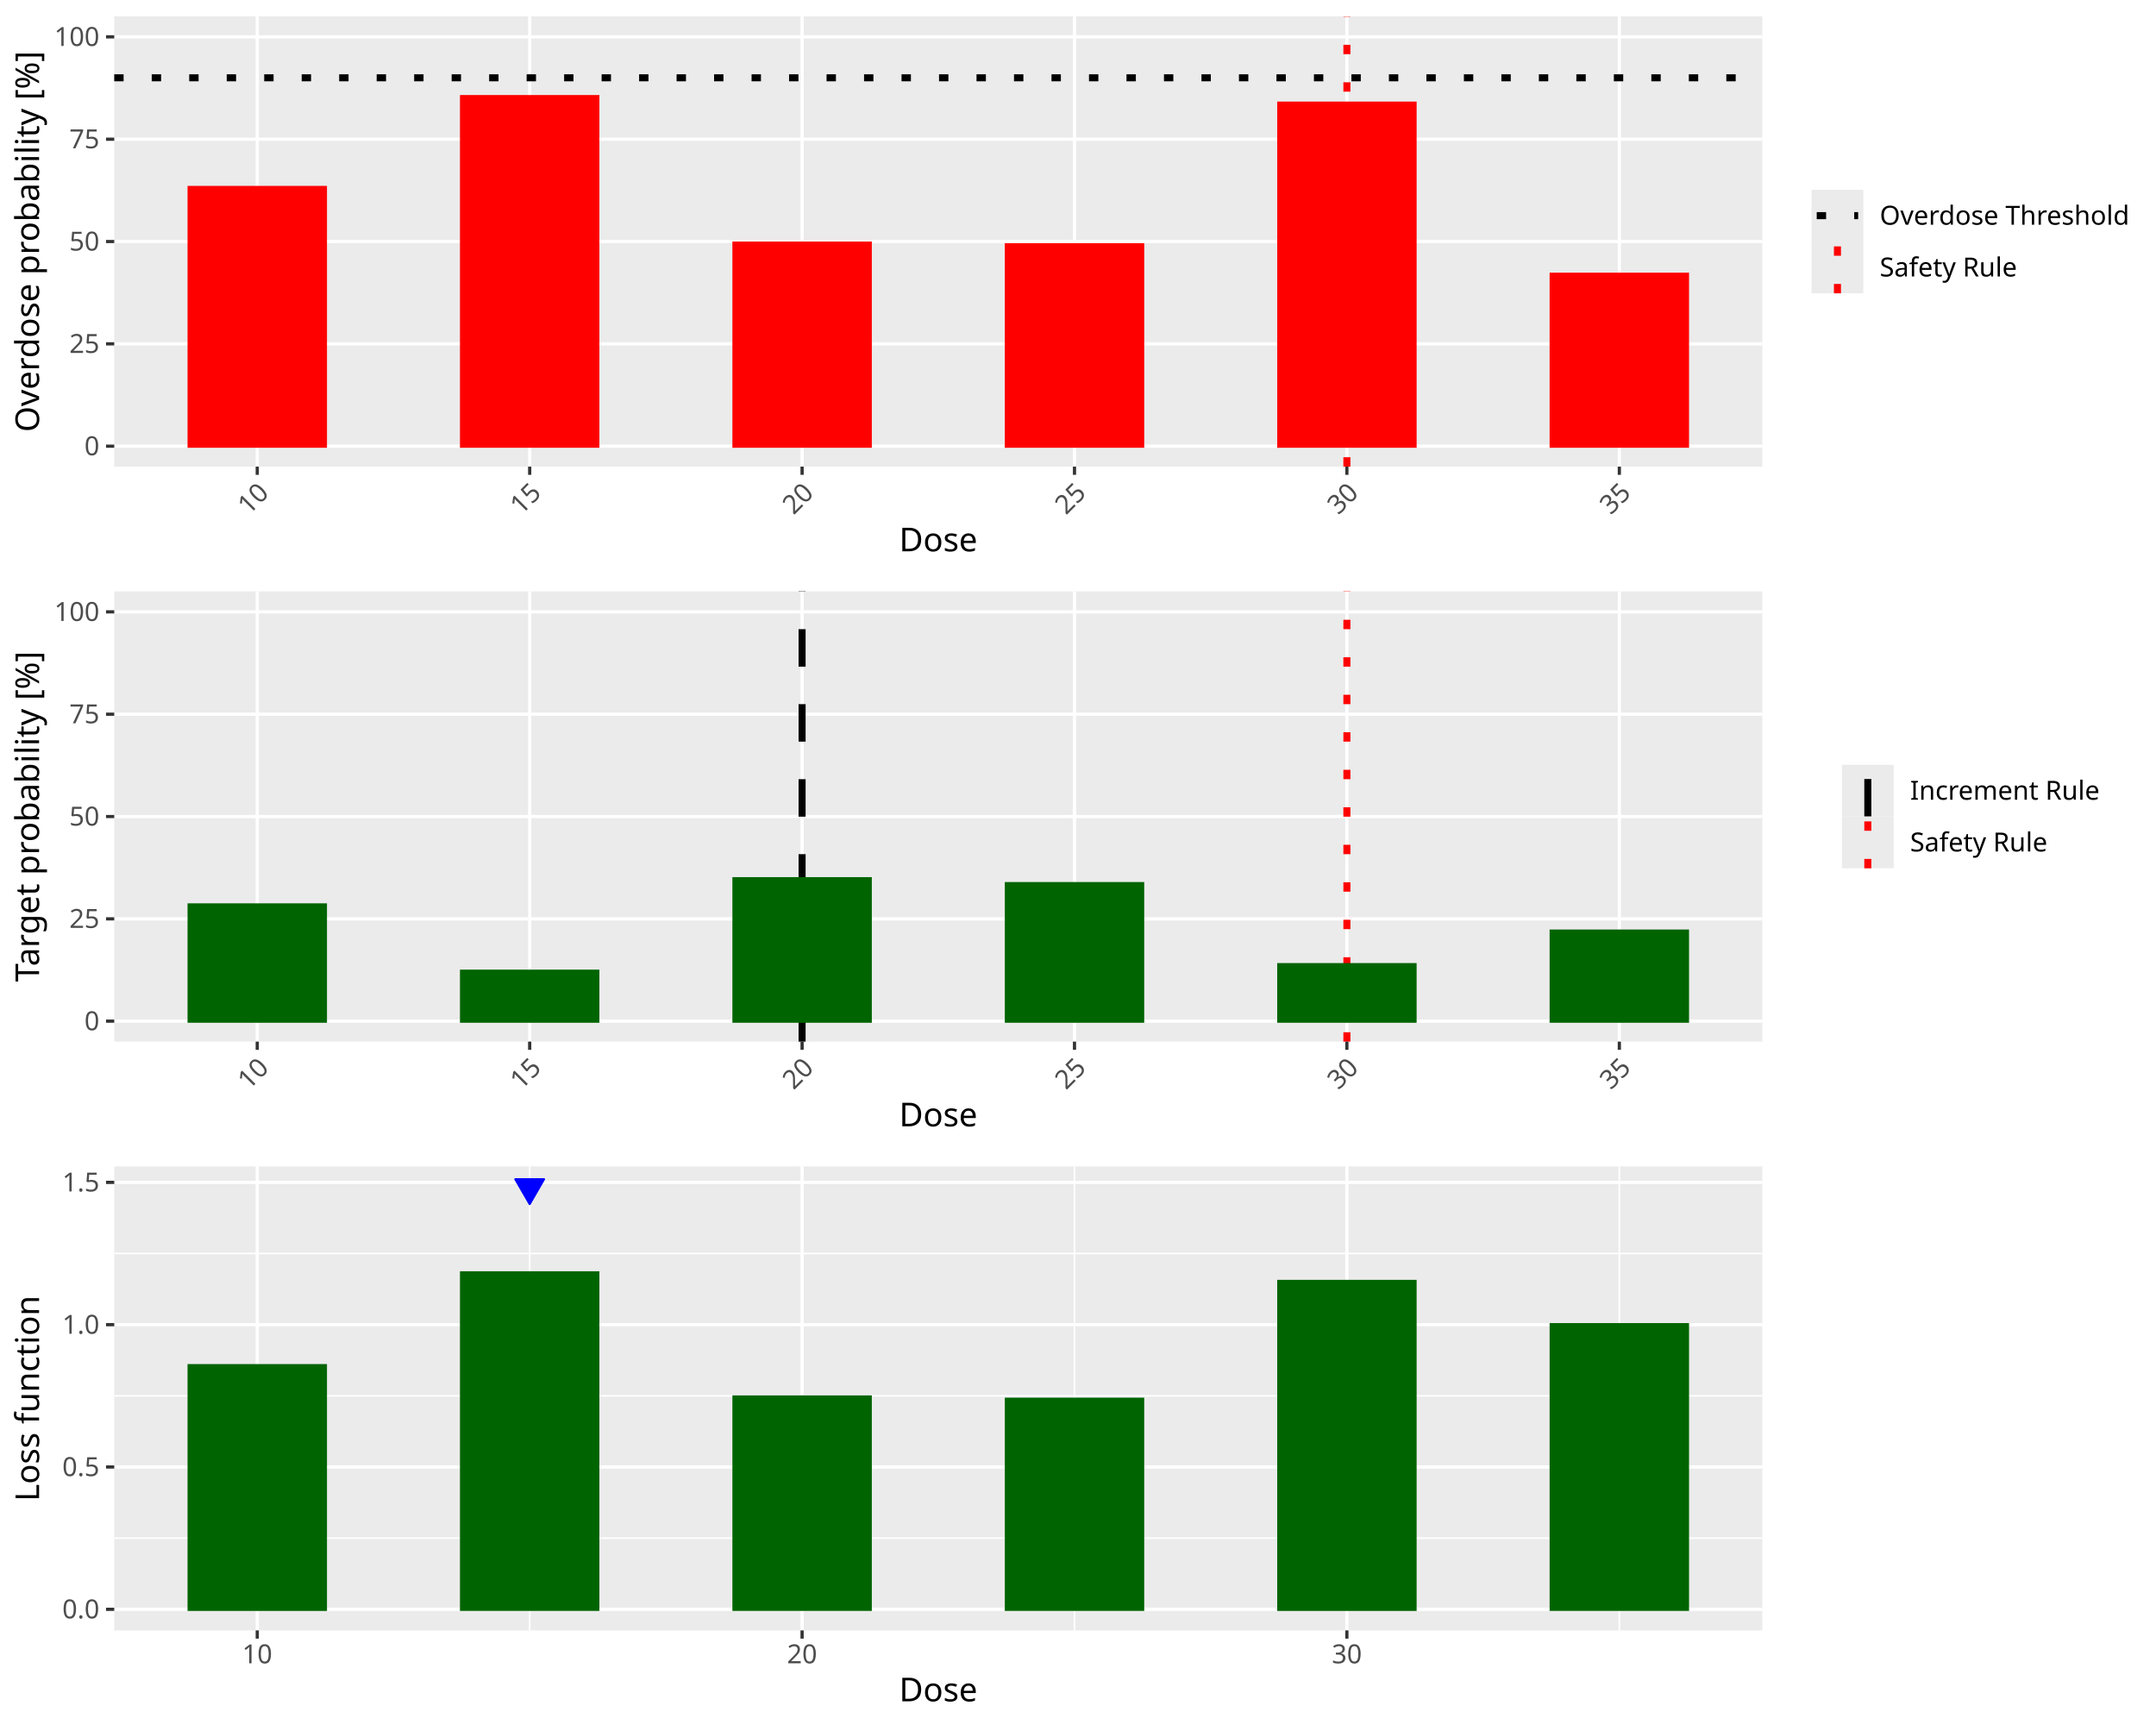
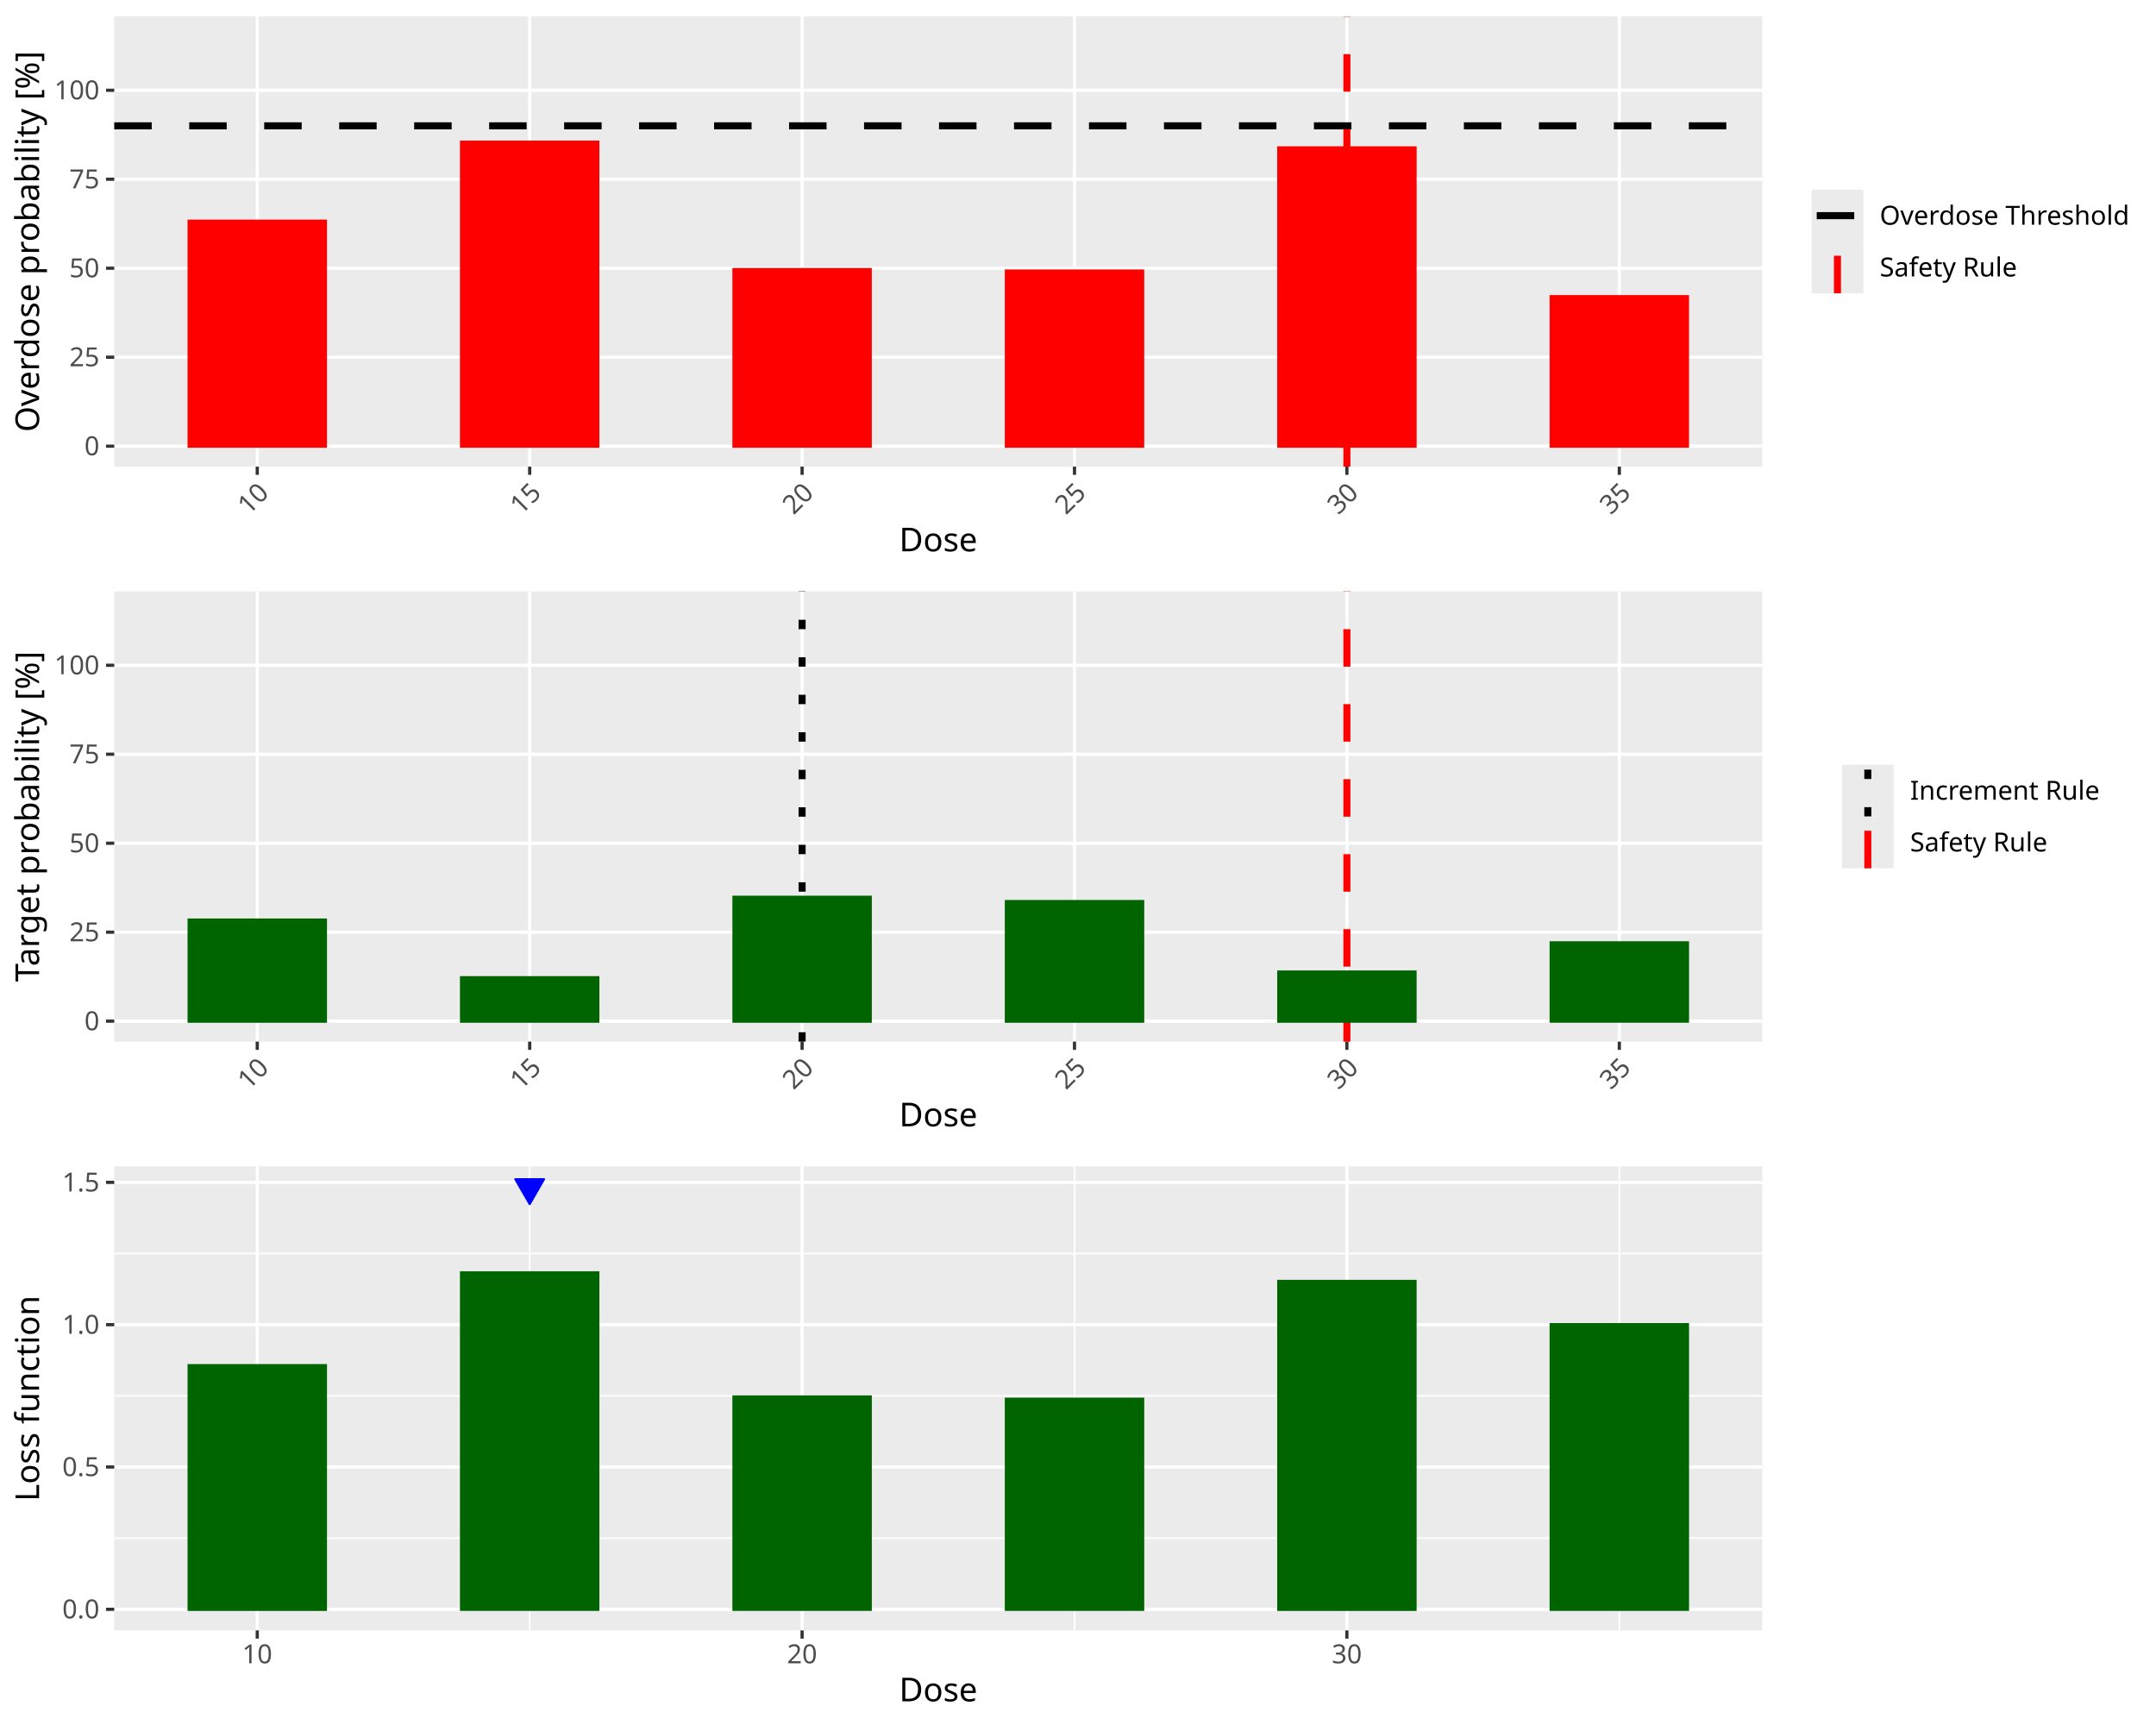
<svg xmlns="http://www.w3.org/2000/svg" class="svglite" data-engine-version="2.0" width="720.00pt" height="576.00pt" viewBox="0 0 720.00 576.00">
  <defs>
    <style type="text/css">
    .svglite line, .svglite polyline, .svglite polygon, .svglite path, .svglite rect, .svglite circle {
      fill: none;
      stroke: #000000;
      stroke-linecap: round;
      stroke-linejoin: round;
      stroke-miterlimit: 10.00;
    }
  </style>
  </defs>
  <rect width="100%" height="100%" style="stroke: none; fill: #FFFFFF;" />
  <defs>
    <clipPath id="cpMC4wMHw3MjAuMDB8MC4wMHw1NzYuMDA=">
      <rect x="0.00" y="0.00" width="720.00" height="576.00" />
    </clipPath>
  </defs>
  <g clip-path="url(#cpMC4wMHw3MjAuMDB8MC4wMHw1NzYuMDA=)">
</g>
  <defs>
    <clipPath id="cpMC4wMHw3MjAuMDB8MC4wMHwxOTIuMDA=">
      <rect x="0.00" y="0.00" width="720.00" height="192.00" />
    </clipPath>
  </defs>
  <g clip-path="url(#cpMC4wMHw3MjAuMDB8MC4wMHwxOTIuMDA=)">
    <rect x="0.00" y="0" width="720.00" height="192.00" style="stroke-width: 1.07; stroke: #FFFFFF; fill: #FFFFFF;" />
  </g>
  <g clip-path="url(#cpMC4wMHw3MjAuMDB8MC4wMHw1NzYuMDA=)">
</g>
  <defs>
    <clipPath id="cpMzguMTV8NTg4LjU0fDUuNDh8MTU1Ljgx">
      <rect x="38.15" y="5.48" width="550.38" height="150.33" />
    </clipPath>
  </defs>
  <g clip-path="url(#cpMzguMTV8NTg4LjU0fDUuNDh8MTU1Ljgx)">
    <rect x="38.15" y="5.48" width="550.38" height="150.33" style="stroke-width: 1.07; stroke: none; fill: #EBEBEB;" />
    <polyline points="38.15,148.98 588.54,148.98 " style="stroke-width: 1.07; stroke: #FFFFFF; stroke-linecap: butt;" />
-     <polyline points="38.15,114.81 588.54,114.81 " style="stroke-width: 1.07; stroke: #FFFFFF; stroke-linecap: butt;" />
-     <polyline points="38.15,80.65 588.54,80.65 " style="stroke-width: 1.07; stroke: #FFFFFF; stroke-linecap: butt;" />
-     <polyline points="38.15,46.48 588.54,46.48 " style="stroke-width: 1.07; stroke: #FFFFFF; stroke-linecap: butt;" />
-     <polyline points="38.15,12.31 588.54,12.31 " style="stroke-width: 1.07; stroke: #FFFFFF; stroke-linecap: butt;" />
+     <polyline points="38.15,119.27 588.54,119.27 " style="stroke-width: 1.07; stroke: #FFFFFF; stroke-linecap: butt;" />
+     <polyline points="38.15,89.56 588.54,89.56 " style="stroke-width: 1.07; stroke: #FFFFFF; stroke-linecap: butt;" />
+     <polyline points="38.15,59.85 588.54,59.85 " style="stroke-width: 1.07; stroke: #FFFFFF; stroke-linecap: butt;" />
+     <polyline points="38.15,30.14 588.54,30.14 " style="stroke-width: 1.07; stroke: #FFFFFF; stroke-linecap: butt;" />
    <polyline points="85.91,155.81 85.91,5.48 " style="stroke-width: 1.07; stroke: #FFFFFF; stroke-linecap: butt;" />
    <polyline points="176.89,155.81 176.89,5.48 " style="stroke-width: 1.07; stroke: #FFFFFF; stroke-linecap: butt;" />
    <polyline points="267.86,155.81 267.86,5.48 " style="stroke-width: 1.07; stroke: #FFFFFF; stroke-linecap: butt;" />
    <polyline points="358.83,155.81 358.83,5.48 " style="stroke-width: 1.07; stroke: #FFFFFF; stroke-linecap: butt;" />
    <polyline points="449.80,155.81 449.80,5.48 " style="stroke-width: 1.07; stroke: #FFFFFF; stroke-linecap: butt;" />
    <polyline points="540.78,155.81 540.78,5.48 " style="stroke-width: 1.07; stroke: #FFFFFF; stroke-linecap: butt;" />
-     <line x1="38.15" y1="25.98" x2="588.54" y2="25.98" style="stroke-width: 2.35; stroke-dasharray: 3.13,9.39; stroke-linecap: butt;" />
-     <line x1="449.80" y1="155.81" x2="449.80" y2="5.48" style="stroke-width: 2.35; stroke: #FF0000; stroke-dasharray: 3.13,9.39; stroke-linecap: butt;" />
-     <rect x="63.17" y="62.61" width="45.49" height="86.37" style="stroke-width: 1.07; stroke: #FF0000; stroke-linecap: butt; stroke-linejoin: miter; fill: #FF0000;" />
-     <rect x="154.14" y="32.27" width="45.49" height="116.71" style="stroke-width: 1.07; stroke: #FF0000; stroke-linecap: butt; stroke-linejoin: miter; fill: #FF0000;" />
-     <rect x="245.12" y="81.19" width="45.49" height="67.79" style="stroke-width: 1.07; stroke: #FF0000; stroke-linecap: butt; stroke-linejoin: miter; fill: #FF0000;" />
-     <rect x="336.09" y="81.74" width="45.49" height="67.24" style="stroke-width: 1.07; stroke: #FF0000; stroke-linecap: butt; stroke-linejoin: miter; fill: #FF0000;" />
-     <rect x="427.06" y="34.45" width="45.49" height="114.53" style="stroke-width: 1.07; stroke: #FF0000; stroke-linecap: butt; stroke-linejoin: miter; fill: #FF0000;" />
-     <rect x="518.03" y="91.58" width="45.49" height="57.40" style="stroke-width: 1.07; stroke: #FF0000; stroke-linecap: butt; stroke-linejoin: miter; fill: #FF0000;" />
+     <line x1="38.15" y1="42.02" x2="588.54" y2="42.02" style="stroke-width: 2.35; stroke-dasharray: 12.52,12.52; stroke-linecap: butt;" />
+     <line x1="449.80" y1="155.81" x2="449.80" y2="5.48" style="stroke-width: 2.35; stroke: #FF0000; stroke-dasharray: 12.52,12.52; stroke-linecap: butt;" />
+     <rect x="63.17" y="73.87" width="45.49" height="75.11" style="stroke-width: 1.07; stroke: #FF0000; stroke-linecap: butt; stroke-linejoin: miter; fill: #FF0000;" />
+     <rect x="154.14" y="47.49" width="45.49" height="101.49" style="stroke-width: 1.07; stroke: #FF0000; stroke-linecap: butt; stroke-linejoin: miter; fill: #FF0000;" />
+     <rect x="245.12" y="90.03" width="45.49" height="58.95" style="stroke-width: 1.07; stroke: #FF0000; stroke-linecap: butt; stroke-linejoin: miter; fill: #FF0000;" />
+     <rect x="336.09" y="90.51" width="45.49" height="58.47" style="stroke-width: 1.07; stroke: #FF0000; stroke-linecap: butt; stroke-linejoin: miter; fill: #FF0000;" />
+     <rect x="427.06" y="49.39" width="45.49" height="99.59" style="stroke-width: 1.07; stroke: #FF0000; stroke-linecap: butt; stroke-linejoin: miter; fill: #FF0000;" />
+     <rect x="518.03" y="99.07" width="45.49" height="49.91" style="stroke-width: 1.07; stroke: #FF0000; stroke-linecap: butt; stroke-linejoin: miter; fill: #FF0000;" />
  </g>
  <g clip-path="url(#cpMC4wMHw3MjAuMDB8MC4wMHw1NzYuMDA=)">
    <text x="33.22" y="152.01" text-anchor="end" style="font-size: 8.80px; fill: #4D4D4D; font-family: sans;" textLength="4.89px" lengthAdjust="spacingAndGlyphs">0</text>
-     <text x="33.22" y="117.84" text-anchor="end" style="font-size: 8.80px; fill: #4D4D4D; font-family: sans;" textLength="9.79px" lengthAdjust="spacingAndGlyphs">25</text>
-     <text x="33.22" y="83.67" text-anchor="end" style="font-size: 8.80px; fill: #4D4D4D; font-family: sans;" textLength="9.79px" lengthAdjust="spacingAndGlyphs">50</text>
-     <text x="33.22" y="49.51" text-anchor="end" style="font-size: 8.80px; fill: #4D4D4D; font-family: sans;" textLength="9.79px" lengthAdjust="spacingAndGlyphs">75</text>
-     <text x="33.22" y="15.34" text-anchor="end" style="font-size: 8.80px; fill: #4D4D4D; font-family: sans;" textLength="14.68px" lengthAdjust="spacingAndGlyphs">100</text>
+     <text x="33.22" y="122.30" text-anchor="end" style="font-size: 8.80px; fill: #4D4D4D; font-family: sans;" textLength="9.79px" lengthAdjust="spacingAndGlyphs">25</text>
+     <text x="33.22" y="92.59" text-anchor="end" style="font-size: 8.80px; fill: #4D4D4D; font-family: sans;" textLength="9.79px" lengthAdjust="spacingAndGlyphs">50</text>
+     <text x="33.22" y="62.88" text-anchor="end" style="font-size: 8.80px; fill: #4D4D4D; font-family: sans;" textLength="9.79px" lengthAdjust="spacingAndGlyphs">75</text>
+     <text x="33.22" y="33.17" text-anchor="end" style="font-size: 8.80px; fill: #4D4D4D; font-family: sans;" textLength="14.68px" lengthAdjust="spacingAndGlyphs">100</text>
    <polyline points="35.41,148.98 38.15,148.98 " style="stroke-width: 1.07; stroke: #333333; stroke-linecap: butt;" />
-     <polyline points="35.41,114.81 38.15,114.81 " style="stroke-width: 1.07; stroke: #333333; stroke-linecap: butt;" />
-     <polyline points="35.41,80.65 38.15,80.65 " style="stroke-width: 1.07; stroke: #333333; stroke-linecap: butt;" />
-     <polyline points="35.41,46.48 38.15,46.48 " style="stroke-width: 1.07; stroke: #333333; stroke-linecap: butt;" />
-     <polyline points="35.41,12.31 38.15,12.31 " style="stroke-width: 1.07; stroke: #333333; stroke-linecap: butt;" />
+     <polyline points="35.41,119.27 38.15,119.27 " style="stroke-width: 1.07; stroke: #333333; stroke-linecap: butt;" />
+     <polyline points="35.41,89.56 38.15,89.56 " style="stroke-width: 1.07; stroke: #333333; stroke-linecap: butt;" />
+     <polyline points="35.41,59.85 38.15,59.85 " style="stroke-width: 1.07; stroke: #333333; stroke-linecap: butt;" />
+     <polyline points="35.41,30.14 38.15,30.14 " style="stroke-width: 1.07; stroke: #333333; stroke-linecap: butt;" />
    <polyline points="85.91,158.55 85.91,155.81 " style="stroke-width: 1.07; stroke: #333333; stroke-linecap: butt;" />
    <polyline points="176.89,158.55 176.89,155.81 " style="stroke-width: 1.07; stroke: #333333; stroke-linecap: butt;" />
    <polyline points="267.86,158.55 267.86,155.81 " style="stroke-width: 1.07; stroke: #333333; stroke-linecap: butt;" />
    <polyline points="358.83,158.55 358.83,155.81 " style="stroke-width: 1.07; stroke: #333333; stroke-linecap: butt;" />
    <polyline points="449.80,158.55 449.80,155.81 " style="stroke-width: 1.07; stroke: #333333; stroke-linecap: butt;" />
    <polyline points="540.78,158.55 540.78,155.81 " style="stroke-width: 1.07; stroke: #333333; stroke-linecap: butt;" />
    <text transform="translate(90.20,165.03) rotate(-45)" text-anchor="end" style="font-size: 8.80px; fill: #4D4D4D; font-family: sans;" textLength="9.79px" lengthAdjust="spacingAndGlyphs">10</text>
    <text transform="translate(181.17,165.03) rotate(-45)" text-anchor="end" style="font-size: 8.80px; fill: #4D4D4D; font-family: sans;" textLength="9.79px" lengthAdjust="spacingAndGlyphs">15</text>
    <text transform="translate(272.14,165.03) rotate(-45)" text-anchor="end" style="font-size: 8.80px; fill: #4D4D4D; font-family: sans;" textLength="9.79px" lengthAdjust="spacingAndGlyphs">20</text>
    <text transform="translate(363.11,165.03) rotate(-45)" text-anchor="end" style="font-size: 8.80px; fill: #4D4D4D; font-family: sans;" textLength="9.79px" lengthAdjust="spacingAndGlyphs">25</text>
    <text transform="translate(454.09,165.03) rotate(-45)" text-anchor="end" style="font-size: 8.80px; fill: #4D4D4D; font-family: sans;" textLength="9.79px" lengthAdjust="spacingAndGlyphs">30</text>
    <text transform="translate(545.06,165.03) rotate(-45)" text-anchor="end" style="font-size: 8.80px; fill: #4D4D4D; font-family: sans;" textLength="9.79px" lengthAdjust="spacingAndGlyphs">35</text>
    <text x="313.35" y="184.10" text-anchor="middle" style="font-size: 11.00px; font-family: sans;" textLength="25.69px" lengthAdjust="spacingAndGlyphs">Dose</text>
    <text transform="translate(13.05,80.65) rotate(-90)" text-anchor="middle" style="font-size: 11.00px; font-family: sans;" textLength="119.85px" lengthAdjust="spacingAndGlyphs">Overdose probability [%]</text>
    <rect x="599.50" y="57.89" width="115.02" height="45.52" style="stroke-width: 1.07; stroke: none; fill: #FFFFFF;" />
    <rect x="604.98" y="63.37" width="17.28" height="17.28" style="stroke-width: 1.07; stroke: none; fill: #EBEBEB;" />
-     <line x1="606.70" y1="72.01" x2="620.53" y2="72.01" style="stroke-width: 2.35; stroke-dasharray: 3.13,9.39; stroke-linecap: butt;" />
+     <line x1="606.70" y1="72.01" x2="620.53" y2="72.01" style="stroke-width: 2.35; stroke-dasharray: 12.52,12.52; stroke-linecap: butt;" />
    <rect x="604.98" y="80.65" width="17.28" height="17.28" style="stroke-width: 1.07; stroke: none; fill: #EBEBEB;" />
-     <line x1="613.62" y1="97.93" x2="613.62" y2="80.65" style="stroke-width: 2.35; stroke: #FF0000; stroke-dasharray: 3.13,9.39; stroke-linecap: butt;" />
+     <line x1="613.62" y1="97.93" x2="613.62" y2="80.65" style="stroke-width: 2.35; stroke: #FF0000; stroke-dasharray: 12.52,12.52; stroke-linecap: butt;" />
    <text x="627.74" y="75.03" style="font-size: 8.80px; font-family: sans;" textLength="79.74px" lengthAdjust="spacingAndGlyphs">Overdose Threshold</text>
    <text x="627.74" y="92.31" style="font-size: 8.80px; font-family: sans;" textLength="45.50px" lengthAdjust="spacingAndGlyphs">Safety Rule</text>
  </g>
  <defs>
    <clipPath id="cpMC4wMHw3MjAuMDB8MTkyLjAwfDM4NC4wMA==">
      <rect x="0.00" y="192.00" width="720.00" height="192.00" />
    </clipPath>
  </defs>
  <g clip-path="url(#cpMC4wMHw3MjAuMDB8MTkyLjAwfDM4NC4wMA==)">
    <rect x="0.00" y="192.00" width="720.00" height="192.00" style="stroke-width: 1.07; stroke: #FFFFFF; fill: #FFFFFF;" />
  </g>
  <g clip-path="url(#cpMC4wMHw3MjAuMDB8MC4wMHw1NzYuMDA=)">
</g>
  <defs>
    <clipPath id="cpMzguMTV8NTg4LjU0fDE5Ny40OHwzNDcuODE=">
      <rect x="38.15" y="197.48" width="550.38" height="150.33" />
    </clipPath>
  </defs>
  <g clip-path="url(#cpMzguMTV8NTg4LjU0fDE5Ny40OHwzNDcuODE=)">
    <rect x="38.15" y="197.48" width="550.38" height="150.33" style="stroke-width: 1.07; stroke: none; fill: #EBEBEB;" />
    <polyline points="38.15,340.98 588.54,340.98 " style="stroke-width: 1.07; stroke: #FFFFFF; stroke-linecap: butt;" />
-     <polyline points="38.15,306.81 588.54,306.81 " style="stroke-width: 1.07; stroke: #FFFFFF; stroke-linecap: butt;" />
-     <polyline points="38.15,272.65 588.54,272.65 " style="stroke-width: 1.07; stroke: #FFFFFF; stroke-linecap: butt;" />
-     <polyline points="38.15,238.48 588.54,238.48 " style="stroke-width: 1.07; stroke: #FFFFFF; stroke-linecap: butt;" />
-     <polyline points="38.15,204.31 588.54,204.31 " style="stroke-width: 1.07; stroke: #FFFFFF; stroke-linecap: butt;" />
+     <polyline points="38.15,311.27 588.54,311.27 " style="stroke-width: 1.07; stroke: #FFFFFF; stroke-linecap: butt;" />
+     <polyline points="38.15,281.56 588.54,281.56 " style="stroke-width: 1.07; stroke: #FFFFFF; stroke-linecap: butt;" />
+     <polyline points="38.15,251.85 588.54,251.85 " style="stroke-width: 1.07; stroke: #FFFFFF; stroke-linecap: butt;" />
+     <polyline points="38.15,222.14 588.54,222.14 " style="stroke-width: 1.07; stroke: #FFFFFF; stroke-linecap: butt;" />
    <polyline points="85.91,347.81 85.91,197.48 " style="stroke-width: 1.07; stroke: #FFFFFF; stroke-linecap: butt;" />
    <polyline points="176.89,347.81 176.89,197.48 " style="stroke-width: 1.07; stroke: #FFFFFF; stroke-linecap: butt;" />
    <polyline points="267.86,347.81 267.86,197.48 " style="stroke-width: 1.07; stroke: #FFFFFF; stroke-linecap: butt;" />
    <polyline points="358.83,347.81 358.83,197.48 " style="stroke-width: 1.07; stroke: #FFFFFF; stroke-linecap: butt;" />
    <polyline points="449.80,347.81 449.80,197.48 " style="stroke-width: 1.07; stroke: #FFFFFF; stroke-linecap: butt;" />
    <polyline points="540.78,347.81 540.78,197.48 " style="stroke-width: 1.07; stroke: #FFFFFF; stroke-linecap: butt;" />
-     <line x1="267.86" y1="347.81" x2="267.86" y2="197.48" style="stroke-width: 2.35; stroke-dasharray: 12.52,12.52; stroke-linecap: butt;" />
-     <line x1="449.80" y1="347.81" x2="449.80" y2="197.48" style="stroke-width: 2.35; stroke: #FF0000; stroke-dasharray: 3.13,9.39; stroke-linecap: butt;" />
-     <rect x="63.17" y="302.17" width="45.49" height="38.81" style="stroke-width: 1.07; stroke: #006400; stroke-linecap: butt; stroke-linejoin: miter; fill: #006400;" />
-     <rect x="154.14" y="324.31" width="45.49" height="16.67" style="stroke-width: 1.07; stroke: #006400; stroke-linecap: butt; stroke-linejoin: miter; fill: #006400;" />
-     <rect x="245.12" y="293.42" width="45.49" height="47.56" style="stroke-width: 1.07; stroke: #006400; stroke-linecap: butt; stroke-linejoin: miter; fill: #006400;" />
-     <rect x="336.09" y="295.06" width="45.49" height="45.92" style="stroke-width: 1.07; stroke: #006400; stroke-linecap: butt; stroke-linejoin: miter; fill: #006400;" />
-     <rect x="427.06" y="322.12" width="45.49" height="18.86" style="stroke-width: 1.07; stroke: #006400; stroke-linecap: butt; stroke-linejoin: miter; fill: #006400;" />
-     <rect x="518.03" y="310.91" width="45.49" height="30.07" style="stroke-width: 1.07; stroke: #006400; stroke-linecap: butt; stroke-linejoin: miter; fill: #006400;" />
+     <line x1="267.86" y1="347.81" x2="267.86" y2="197.48" style="stroke-width: 2.35; stroke-dasharray: 3.13,9.39; stroke-linecap: butt;" />
+     <line x1="449.80" y1="347.81" x2="449.80" y2="197.48" style="stroke-width: 2.35; stroke: #FF0000; stroke-dasharray: 12.52,12.52; stroke-linecap: butt;" />
+     <rect x="63.17" y="307.23" width="45.49" height="33.75" style="stroke-width: 1.07; stroke: #006400; stroke-linecap: butt; stroke-linejoin: miter; fill: #006400;" />
+     <rect x="154.14" y="326.48" width="45.49" height="14.50" style="stroke-width: 1.07; stroke: #006400; stroke-linecap: butt; stroke-linejoin: miter; fill: #006400;" />
+     <rect x="245.12" y="299.62" width="45.49" height="41.36" style="stroke-width: 1.07; stroke: #006400; stroke-linecap: butt; stroke-linejoin: miter; fill: #006400;" />
+     <rect x="336.09" y="301.05" width="45.49" height="39.93" style="stroke-width: 1.07; stroke: #006400; stroke-linecap: butt; stroke-linejoin: miter; fill: #006400;" />
+     <rect x="427.06" y="324.58" width="45.49" height="16.40" style="stroke-width: 1.07; stroke: #006400; stroke-linecap: butt; stroke-linejoin: miter; fill: #006400;" />
+     <rect x="518.03" y="314.83" width="45.49" height="26.14" style="stroke-width: 1.07; stroke: #006400; stroke-linecap: butt; stroke-linejoin: miter; fill: #006400;" />
  </g>
  <g clip-path="url(#cpMC4wMHw3MjAuMDB8MC4wMHw1NzYuMDA=)">
    <text x="33.22" y="344.01" text-anchor="end" style="font-size: 8.80px; fill: #4D4D4D; font-family: sans;" textLength="4.89px" lengthAdjust="spacingAndGlyphs">0</text>
-     <text x="33.22" y="309.84" text-anchor="end" style="font-size: 8.80px; fill: #4D4D4D; font-family: sans;" textLength="9.79px" lengthAdjust="spacingAndGlyphs">25</text>
-     <text x="33.22" y="275.67" text-anchor="end" style="font-size: 8.80px; fill: #4D4D4D; font-family: sans;" textLength="9.79px" lengthAdjust="spacingAndGlyphs">50</text>
-     <text x="33.22" y="241.51" text-anchor="end" style="font-size: 8.80px; fill: #4D4D4D; font-family: sans;" textLength="9.79px" lengthAdjust="spacingAndGlyphs">75</text>
-     <text x="33.22" y="207.34" text-anchor="end" style="font-size: 8.80px; fill: #4D4D4D; font-family: sans;" textLength="14.68px" lengthAdjust="spacingAndGlyphs">100</text>
+     <text x="33.22" y="314.30" text-anchor="end" style="font-size: 8.80px; fill: #4D4D4D; font-family: sans;" textLength="9.79px" lengthAdjust="spacingAndGlyphs">25</text>
+     <text x="33.22" y="284.59" text-anchor="end" style="font-size: 8.80px; fill: #4D4D4D; font-family: sans;" textLength="9.79px" lengthAdjust="spacingAndGlyphs">50</text>
+     <text x="33.22" y="254.88" text-anchor="end" style="font-size: 8.80px; fill: #4D4D4D; font-family: sans;" textLength="9.79px" lengthAdjust="spacingAndGlyphs">75</text>
+     <text x="33.22" y="225.17" text-anchor="end" style="font-size: 8.80px; fill: #4D4D4D; font-family: sans;" textLength="14.68px" lengthAdjust="spacingAndGlyphs">100</text>
    <polyline points="35.41,340.98 38.15,340.98 " style="stroke-width: 1.07; stroke: #333333; stroke-linecap: butt;" />
-     <polyline points="35.41,306.81 38.15,306.81 " style="stroke-width: 1.07; stroke: #333333; stroke-linecap: butt;" />
-     <polyline points="35.41,272.65 38.15,272.65 " style="stroke-width: 1.07; stroke: #333333; stroke-linecap: butt;" />
-     <polyline points="35.41,238.48 38.15,238.48 " style="stroke-width: 1.07; stroke: #333333; stroke-linecap: butt;" />
-     <polyline points="35.41,204.31 38.15,204.31 " style="stroke-width: 1.07; stroke: #333333; stroke-linecap: butt;" />
+     <polyline points="35.41,311.27 38.15,311.27 " style="stroke-width: 1.07; stroke: #333333; stroke-linecap: butt;" />
+     <polyline points="35.41,281.56 38.15,281.56 " style="stroke-width: 1.07; stroke: #333333; stroke-linecap: butt;" />
+     <polyline points="35.41,251.85 38.15,251.85 " style="stroke-width: 1.07; stroke: #333333; stroke-linecap: butt;" />
+     <polyline points="35.41,222.14 38.15,222.14 " style="stroke-width: 1.07; stroke: #333333; stroke-linecap: butt;" />
    <polyline points="85.91,350.55 85.91,347.81 " style="stroke-width: 1.07; stroke: #333333; stroke-linecap: butt;" />
    <polyline points="176.89,350.55 176.89,347.81 " style="stroke-width: 1.07; stroke: #333333; stroke-linecap: butt;" />
    <polyline points="267.86,350.55 267.86,347.81 " style="stroke-width: 1.07; stroke: #333333; stroke-linecap: butt;" />
    <polyline points="358.83,350.55 358.83,347.81 " style="stroke-width: 1.07; stroke: #333333; stroke-linecap: butt;" />
    <polyline points="449.80,350.55 449.80,347.81 " style="stroke-width: 1.07; stroke: #333333; stroke-linecap: butt;" />
    <polyline points="540.78,350.55 540.78,347.81 " style="stroke-width: 1.07; stroke: #333333; stroke-linecap: butt;" />
    <text transform="translate(90.20,357.03) rotate(-45)" text-anchor="end" style="font-size: 8.80px; fill: #4D4D4D; font-family: sans;" textLength="9.79px" lengthAdjust="spacingAndGlyphs">10</text>
    <text transform="translate(181.17,357.03) rotate(-45)" text-anchor="end" style="font-size: 8.80px; fill: #4D4D4D; font-family: sans;" textLength="9.79px" lengthAdjust="spacingAndGlyphs">15</text>
    <text transform="translate(272.14,357.03) rotate(-45)" text-anchor="end" style="font-size: 8.80px; fill: #4D4D4D; font-family: sans;" textLength="9.79px" lengthAdjust="spacingAndGlyphs">20</text>
    <text transform="translate(363.11,357.03) rotate(-45)" text-anchor="end" style="font-size: 8.80px; fill: #4D4D4D; font-family: sans;" textLength="9.79px" lengthAdjust="spacingAndGlyphs">25</text>
    <text transform="translate(454.09,357.03) rotate(-45)" text-anchor="end" style="font-size: 8.80px; fill: #4D4D4D; font-family: sans;" textLength="9.79px" lengthAdjust="spacingAndGlyphs">30</text>
    <text transform="translate(545.06,357.03) rotate(-45)" text-anchor="end" style="font-size: 8.80px; fill: #4D4D4D; font-family: sans;" textLength="9.79px" lengthAdjust="spacingAndGlyphs">35</text>
    <text x="313.35" y="376.10" text-anchor="middle" style="font-size: 11.00px; font-family: sans;" textLength="25.69px" lengthAdjust="spacingAndGlyphs">Dose</text>
    <text transform="translate(13.05,272.65) rotate(-90)" text-anchor="middle" style="font-size: 11.00px; font-family: sans;" textLength="103.94px" lengthAdjust="spacingAndGlyphs">Target probability [%]</text>
    <rect x="609.64" y="249.89" width="94.74" height="45.52" style="stroke-width: 1.07; stroke: none; fill: #FFFFFF;" />
    <rect x="615.12" y="255.37" width="17.28" height="17.28" style="stroke-width: 1.07; stroke: none; fill: #EBEBEB;" />
-     <line x1="623.76" y1="272.65" x2="623.76" y2="255.37" style="stroke-width: 2.35; stroke-dasharray: 12.52,12.52; stroke-linecap: butt;" />
+     <line x1="623.76" y1="272.65" x2="623.76" y2="255.37" style="stroke-width: 2.35; stroke-dasharray: 3.13,9.39; stroke-linecap: butt;" />
    <rect x="615.12" y="272.65" width="17.28" height="17.28" style="stroke-width: 1.07; stroke: none; fill: #EBEBEB;" />
-     <line x1="623.76" y1="289.93" x2="623.76" y2="272.65" style="stroke-width: 2.35; stroke: #FF0000; stroke-dasharray: 3.13,9.39; stroke-linecap: butt;" />
+     <line x1="623.76" y1="289.93" x2="623.76" y2="272.65" style="stroke-width: 2.35; stroke: #FF0000; stroke-dasharray: 12.52,12.52; stroke-linecap: butt;" />
    <text x="637.88" y="267.03" style="font-size: 8.80px; font-family: sans;" textLength="59.68px" lengthAdjust="spacingAndGlyphs">Increment Rule</text>
    <text x="637.88" y="284.31" style="font-size: 8.80px; font-family: sans;" textLength="45.50px" lengthAdjust="spacingAndGlyphs">Safety Rule</text>
  </g>
  <defs>
    <clipPath id="cpMC4wMHw3MjAuMDB8Mzg0LjAwfDU3Ni4wMA==">
      <rect x="0.00" y="384.00" width="720.00" height="192.00" />
    </clipPath>
  </defs>
  <g clip-path="url(#cpMC4wMHw3MjAuMDB8Mzg0LjAwfDU3Ni4wMA==)">
    <rect x="0.00" y="384.00" width="720.00" height="192.00" style="stroke-width: 1.07; stroke: #FFFFFF; fill: #FFFFFF;" />
  </g>
  <g clip-path="url(#cpMC4wMHw3MjAuMDB8MC4wMHw1NzYuMDA=)">
</g>
  <defs>
    <clipPath id="cpMzguMTV8NTg4LjU0fDM4OS40OHw1NDQuNDI=">
      <rect x="38.15" y="389.48" width="550.38" height="154.94" />
    </clipPath>
  </defs>
  <g clip-path="url(#cpMzguMTV8NTg4LjU0fDM4OS40OHw1NDQuNDI=)">
    <rect x="38.15" y="389.48" width="550.38" height="154.94" style="stroke-width: 1.07; stroke: none; fill: #EBEBEB;" />
    <polyline points="38.15,513.61 588.54,513.61 " style="stroke-width: 0.53; stroke: #FFFFFF; stroke-linecap: butt;" />
    <polyline points="38.15,466.09 588.54,466.09 " style="stroke-width: 0.53; stroke: #FFFFFF; stroke-linecap: butt;" />
    <polyline points="38.15,418.57 588.54,418.57 " style="stroke-width: 0.53; stroke: #FFFFFF; stroke-linecap: butt;" />
    <polyline points="176.89,544.42 176.89,389.48 " style="stroke-width: 0.53; stroke: #FFFFFF; stroke-linecap: butt;" />
    <polyline points="358.83,544.42 358.83,389.48 " style="stroke-width: 0.53; stroke: #FFFFFF; stroke-linecap: butt;" />
    <polyline points="540.78,544.42 540.78,389.48 " style="stroke-width: 0.53; stroke: #FFFFFF; stroke-linecap: butt;" />
    <polyline points="38.15,537.37 588.54,537.37 " style="stroke-width: 1.07; stroke: #FFFFFF; stroke-linecap: butt;" />
    <polyline points="38.15,489.85 588.54,489.85 " style="stroke-width: 1.07; stroke: #FFFFFF; stroke-linecap: butt;" />
    <polyline points="38.15,442.33 588.54,442.33 " style="stroke-width: 1.07; stroke: #FFFFFF; stroke-linecap: butt;" />
    <polyline points="38.15,394.81 588.54,394.81 " style="stroke-width: 1.07; stroke: #FFFFFF; stroke-linecap: butt;" />
    <polyline points="85.91,544.42 85.91,389.48 " style="stroke-width: 1.07; stroke: #FFFFFF; stroke-linecap: butt;" />
    <polyline points="267.86,544.42 267.86,389.48 " style="stroke-width: 1.07; stroke: #FFFFFF; stroke-linecap: butt;" />
    <polyline points="449.80,544.42 449.80,389.48 " style="stroke-width: 1.07; stroke: #FFFFFF; stroke-linecap: butt;" />
    <rect x="63.17" y="456.02" width="45.49" height="81.36" style="stroke-width: 1.07; stroke: #006400; stroke-linecap: butt; stroke-linejoin: miter; fill: #006400;" />
    <rect x="154.14" y="425.03" width="45.49" height="112.34" style="stroke-width: 1.07; stroke: #006400; stroke-linecap: butt; stroke-linejoin: miter; fill: #006400;" />
    <rect x="245.12" y="466.47" width="45.49" height="70.90" style="stroke-width: 1.07; stroke: #006400; stroke-linecap: butt; stroke-linejoin: miter; fill: #006400;" />
    <rect x="336.09" y="467.23" width="45.49" height="70.14" style="stroke-width: 1.07; stroke: #006400; stroke-linecap: butt; stroke-linejoin: miter; fill: #006400;" />
    <rect x="427.06" y="427.89" width="45.49" height="109.49" style="stroke-width: 1.07; stroke: #006400; stroke-linecap: butt; stroke-linejoin: miter; fill: #006400;" />
    <rect x="518.03" y="442.33" width="45.49" height="95.04" style="stroke-width: 1.07; stroke: #006400; stroke-linecap: butt; stroke-linejoin: miter; fill: #006400;" />
    <polygon points="176.89,402.05 181.67,393.76 172.10,393.76 " style="stroke-width: 0.71; stroke: #0000FF; fill: #0000FF;" />
  </g>
  <g clip-path="url(#cpMC4wMHw3MjAuMDB8MC4wMHw1NzYuMDA=)">
    <text x="33.22" y="540.40" text-anchor="end" style="font-size: 8.80px; fill: #4D4D4D; font-family: sans;" textLength="12.23px" lengthAdjust="spacingAndGlyphs">0.0</text>
    <text x="33.22" y="492.88" text-anchor="end" style="font-size: 8.80px; fill: #4D4D4D; font-family: sans;" textLength="12.23px" lengthAdjust="spacingAndGlyphs">0.5</text>
    <text x="33.22" y="445.36" text-anchor="end" style="font-size: 8.80px; fill: #4D4D4D; font-family: sans;" textLength="12.23px" lengthAdjust="spacingAndGlyphs">1.0</text>
    <text x="33.22" y="397.84" text-anchor="end" style="font-size: 8.80px; fill: #4D4D4D; font-family: sans;" textLength="12.23px" lengthAdjust="spacingAndGlyphs">1.5</text>
    <polyline points="35.41,537.37 38.15,537.37 " style="stroke-width: 1.07; stroke: #333333; stroke-linecap: butt;" />
    <polyline points="35.41,489.85 38.15,489.85 " style="stroke-width: 1.07; stroke: #333333; stroke-linecap: butt;" />
    <polyline points="35.41,442.33 38.15,442.33 " style="stroke-width: 1.07; stroke: #333333; stroke-linecap: butt;" />
    <polyline points="35.41,394.81 38.15,394.81 " style="stroke-width: 1.07; stroke: #333333; stroke-linecap: butt;" />
    <polyline points="85.91,547.16 85.91,544.42 " style="stroke-width: 1.07; stroke: #333333; stroke-linecap: butt;" />
    <polyline points="267.86,547.16 267.86,544.42 " style="stroke-width: 1.07; stroke: #333333; stroke-linecap: butt;" />
    <polyline points="449.80,547.16 449.80,544.42 " style="stroke-width: 1.07; stroke: #333333; stroke-linecap: butt;" />
    <text x="85.91" y="555.40" text-anchor="middle" style="font-size: 8.80px; fill: #4D4D4D; font-family: sans;" textLength="9.79px" lengthAdjust="spacingAndGlyphs">10</text>
    <text x="267.86" y="555.40" text-anchor="middle" style="font-size: 8.80px; fill: #4D4D4D; font-family: sans;" textLength="9.79px" lengthAdjust="spacingAndGlyphs">20</text>
    <text x="449.80" y="555.40" text-anchor="middle" style="font-size: 8.80px; fill: #4D4D4D; font-family: sans;" textLength="9.79px" lengthAdjust="spacingAndGlyphs">30</text>
    <text x="313.35" y="568.10" text-anchor="middle" style="font-size: 11.00px; font-family: sans;" textLength="25.69px" lengthAdjust="spacingAndGlyphs">Dose</text>
    <text transform="translate(13.05,466.95) rotate(-90)" text-anchor="middle" style="font-size: 11.00px; font-family: sans;" textLength="64.83px" lengthAdjust="spacingAndGlyphs">Loss function</text>
  </g>
</svg>
